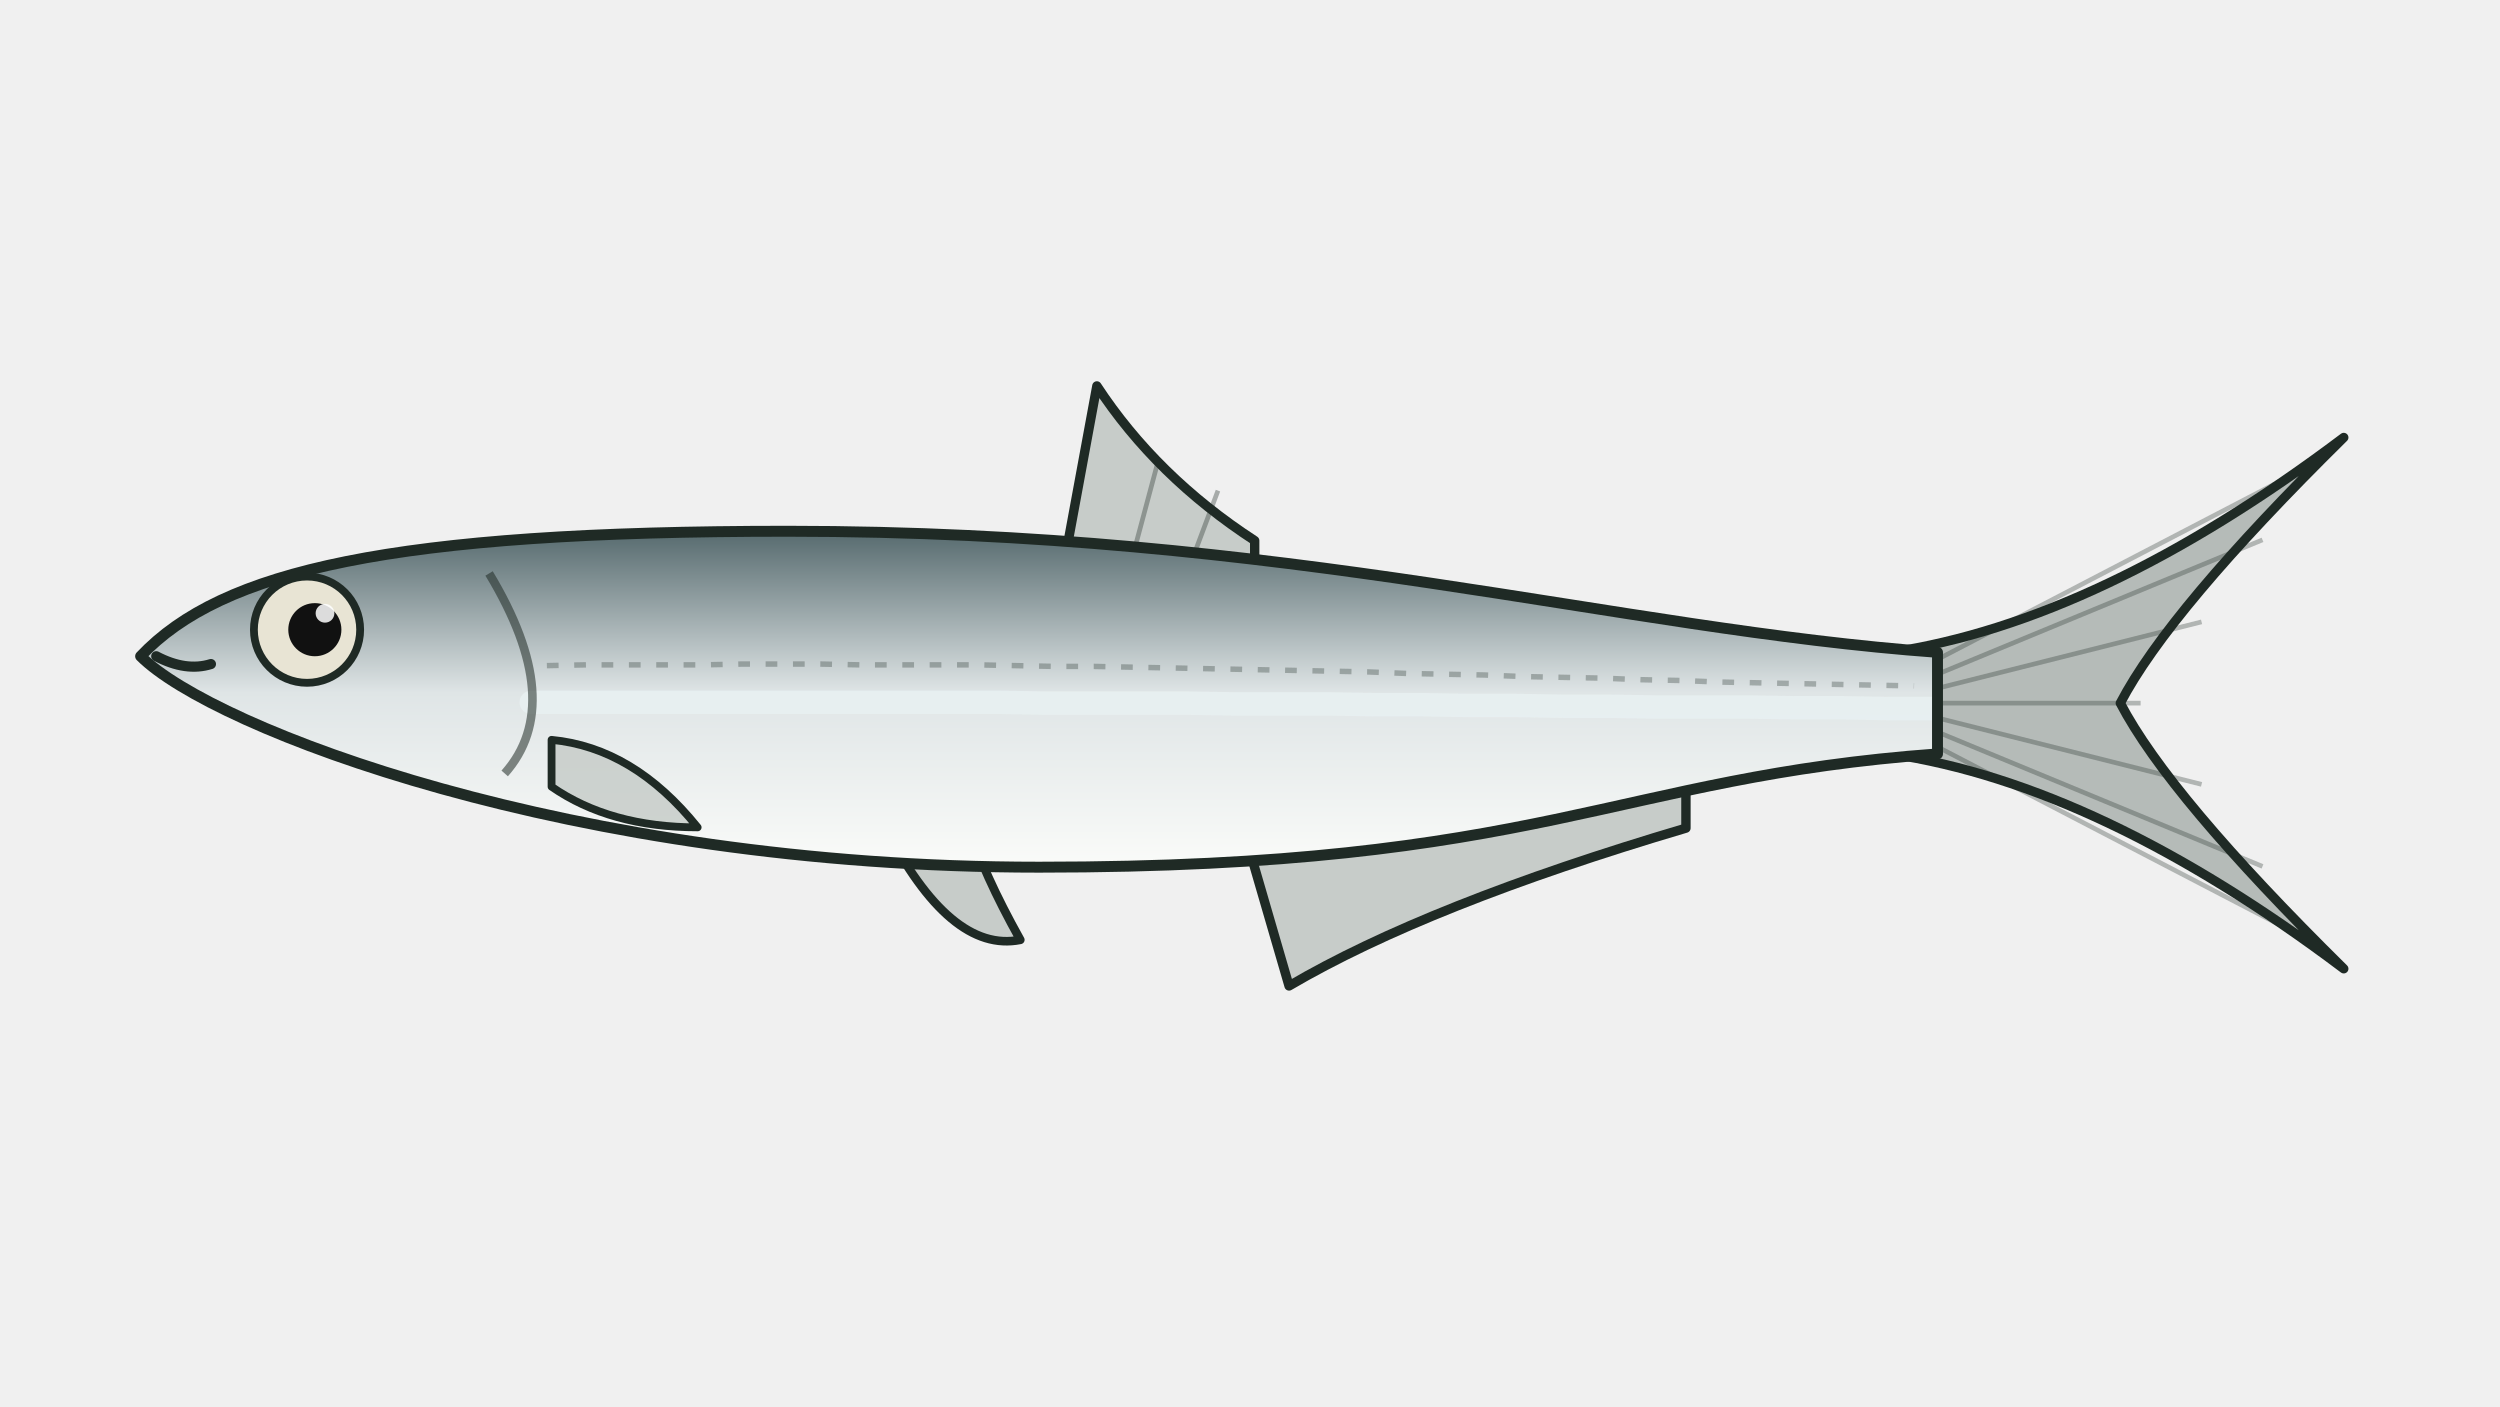
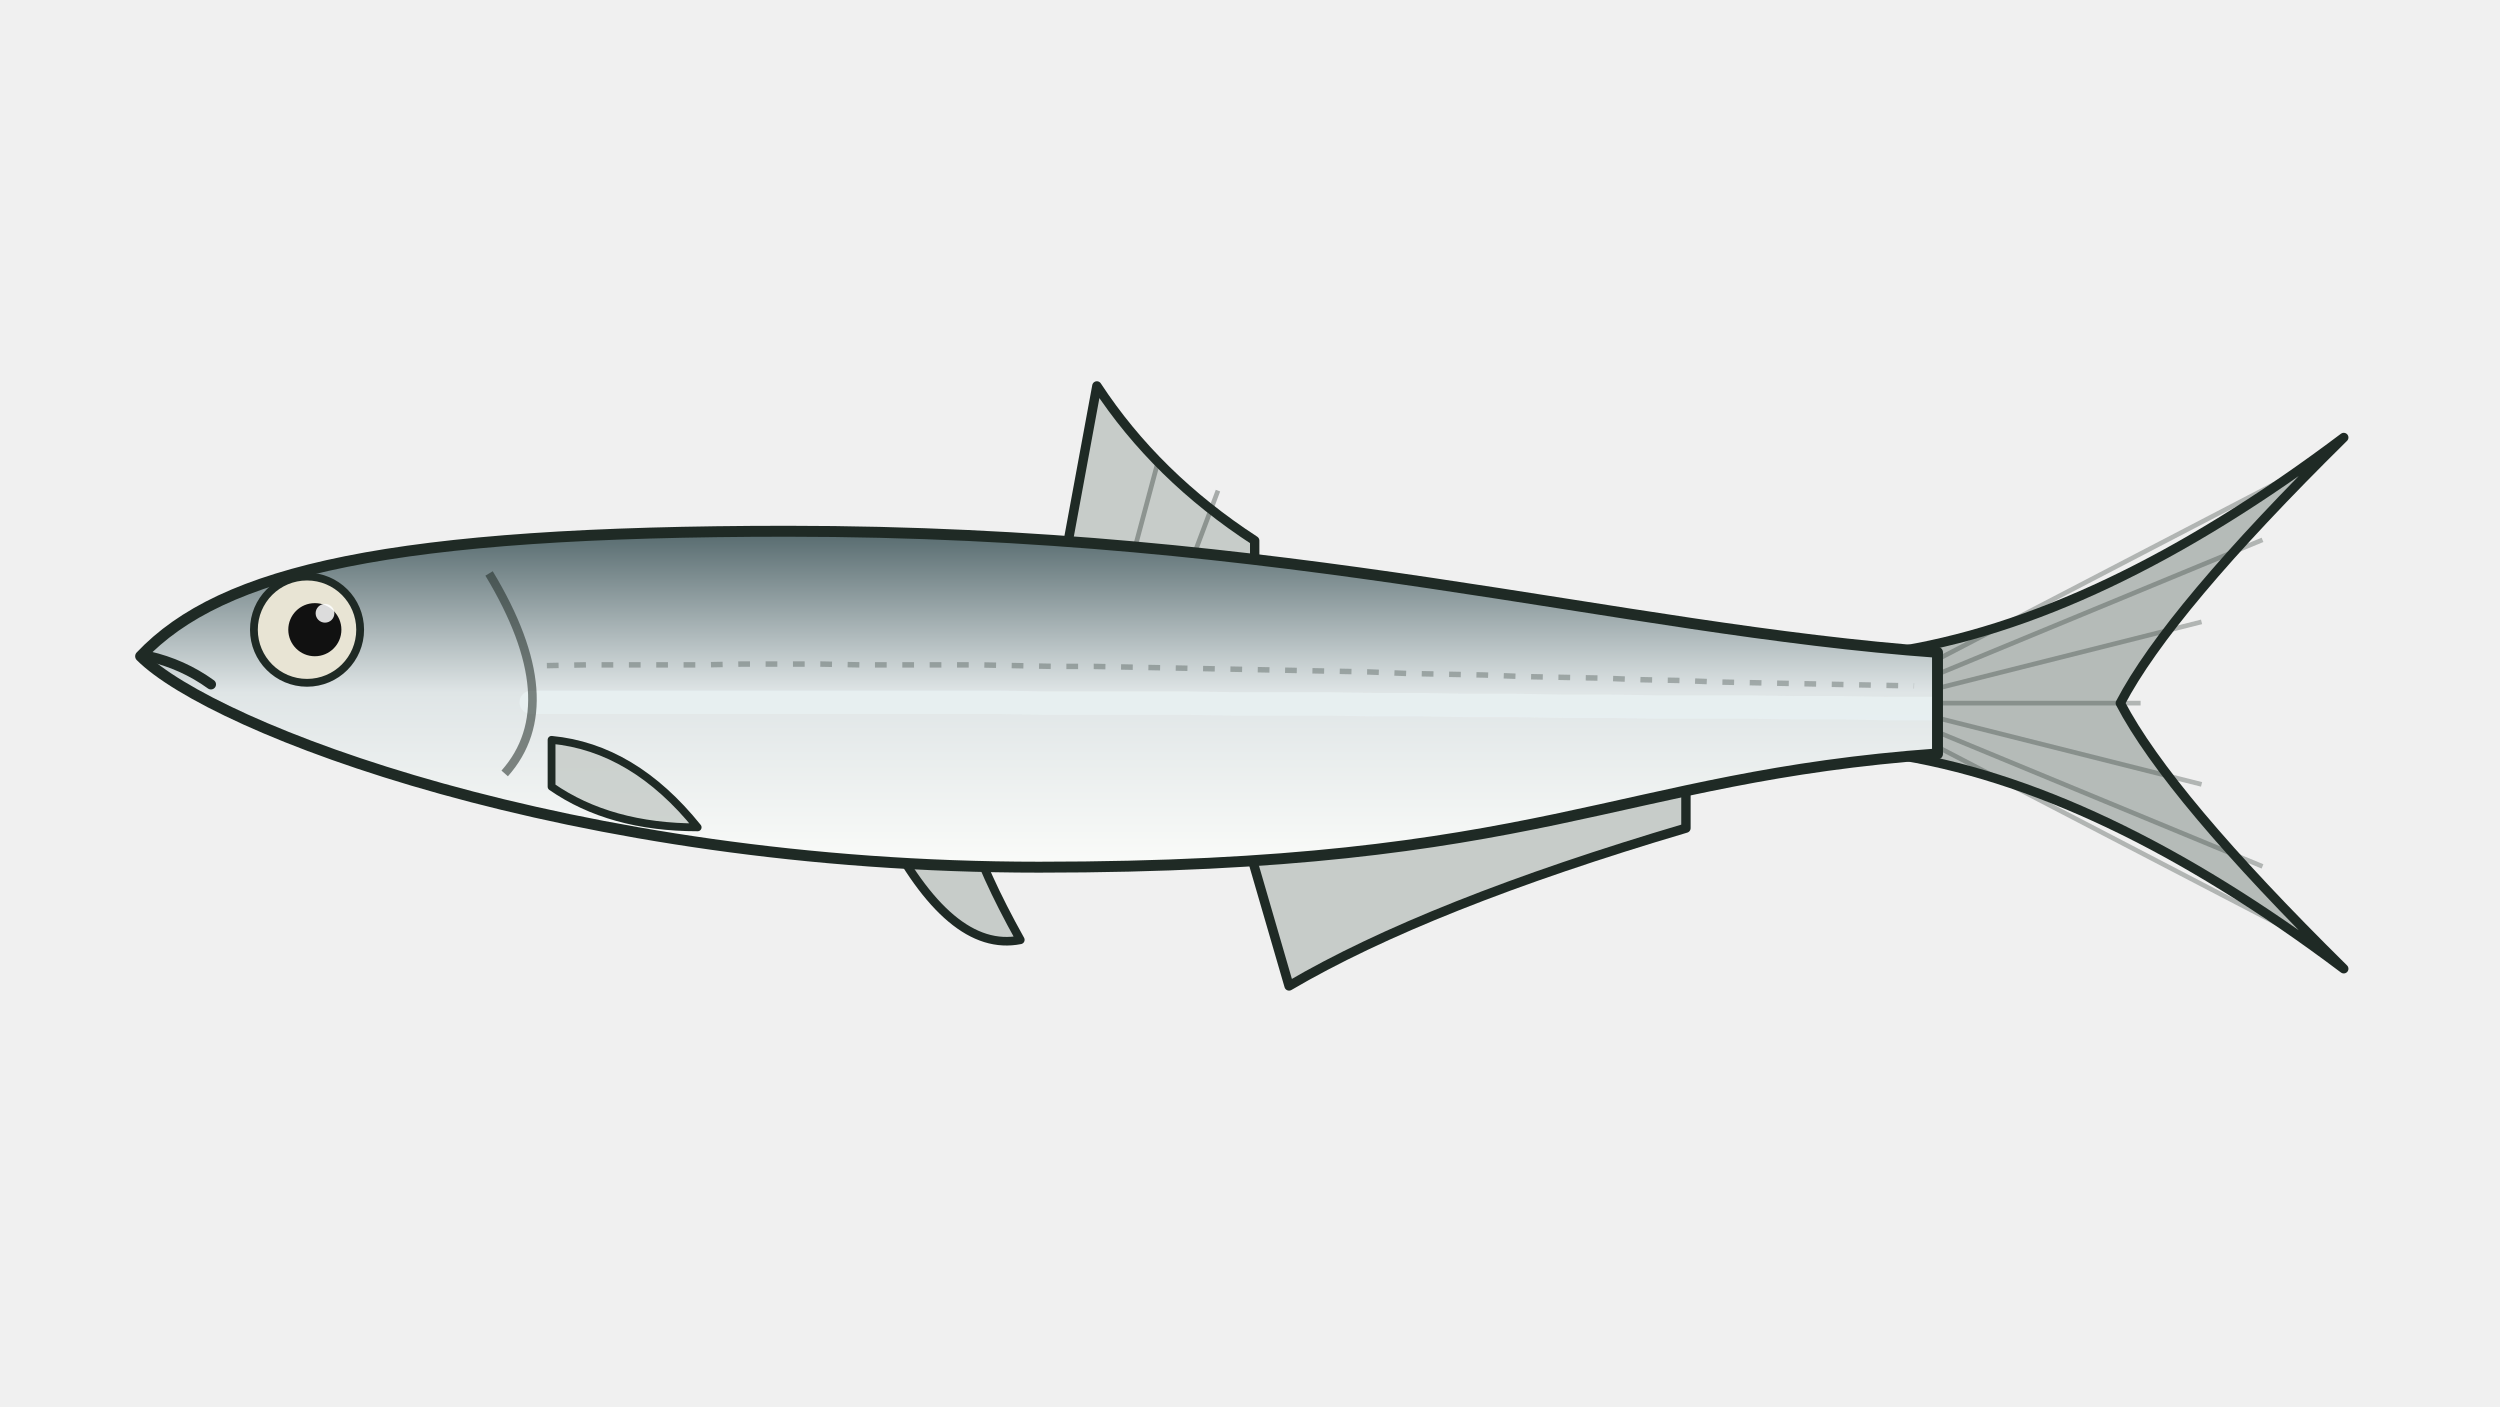
<svg xmlns="http://www.w3.org/2000/svg" viewBox="0 0 320 180" role="img" aria-label="Bleak">
  <defs>
    <linearGradient id="gbleak" x1="0" y1="0" x2="0" y2="1">
      <stop offset="0" stop-color="#566a6e" />
      <stop offset=".48" stop-color="#dfe5e6" />
      <stop offset="1" stop-color="#fafbf9" />
    </linearGradient>
    <clipPath id="cbleak">
      <path d="M18.0 84.0 C28.4 73.0 50.2 68.0 100.8 68.0 C165.2 68.0 206.6 80.5 248.0 83.5 L248.0 96.5 C206.6 99.5 197.4 111.0 133.0 111.0 C73.2 111.0 27.2 93.2 18.0 84.0Z" />
    </clipPath>
  </defs>
  <path d="M242.0 83.5 Q268.8 79.5 300.0 56.0 Q277.6 78.1 271.4 90.0 Q277.6 101.9 300.0 124.0 Q268.8 100.5 242.0 96.5Z" fill="#b5bbb8" stroke="#1f2a25" stroke-width="1.2" stroke-linejoin="round" />
  <line x1="248.0" y1="84.4" x2="297.4" y2="58.7" stroke="#1f2a25" stroke-width=".6" opacity=".3" />
  <line x1="248.0" y1="86.3" x2="289.6" y2="69.1" stroke="#1f2a25" stroke-width=".6" opacity=".3" />
  <line x1="248.0" y1="88.1" x2="281.8" y2="79.6" stroke="#1f2a25" stroke-width=".6" opacity=".3" />
  <line x1="248.0" y1="90.0" x2="274.0" y2="90.0" stroke="#1f2a25" stroke-width=".6" opacity=".3" />
  <line x1="248.0" y1="91.9" x2="281.8" y2="100.4" stroke="#1f2a25" stroke-width=".6" opacity=".3" />
  <line x1="248.0" y1="93.7" x2="289.6" y2="110.9" stroke="#1f2a25" stroke-width=".6" opacity=".3" />
  <line x1="248.0" y1="95.6" x2="297.4" y2="121.3" stroke="#1f2a25" stroke-width=".6" opacity=".3" />
  <path d="M135.6 75.4 L140.4 49.4 Q148.0 61.0 160.6 69.2 L160.6 77.6Z" fill="#c7ccc9" stroke="#1f2a25" stroke-width="1.2" stroke-linejoin="round" />
  <line x1="145.3" y1="70.0" x2="148.3" y2="58.8" stroke="#1f2a25" stroke-width=".6" opacity=".35" />
  <line x1="152.9" y1="70.8" x2="155.9" y2="62.8" stroke="#1f2a25" stroke-width=".6" opacity=".35" />
  <path d="M158.6 104.2 L165.0 126.2 Q182.7 115.8 215.8 106.0 L215.8 95.2Z" fill="#c7ccc9" stroke="#1f2a25" stroke-width="1.2" stroke-linejoin="round" />
  <path d="M113.2 105.7 Q121.6 122.1 130.6 120.3 Q125.8 111.7 124.0 105.7Z" fill="#c7ccc9" stroke="#1f2a25" stroke-width="1.1" stroke-linejoin="round" />
  <path d="M18.0 84.0 C28.4 73.0 50.2 68.0 100.8 68.0 C165.2 68.0 206.6 80.5 248.0 83.5 L248.0 96.5 C206.6 99.5 197.4 111.0 133.0 111.0 C73.2 111.0 27.2 93.2 18.0 84.0Z" fill="url(#gbleak)" />
  <g clip-path="url(#cbleak)">
    <polyline points="68.0,89.9 74.0,89.9 80.0,89.9 86.0,89.9 92.0,89.9 98.0,89.9 104.0,89.9 110.0,89.9 116.0,89.9 122.0,89.9 128.0,89.9 134.0,90.0 140.0,90.0 146.0,90.0 152.0,90.0 158.0,90.1 164.0,90.1 170.0,90.1 176.0,90.2 182.0,90.2 188.0,90.3 194.0,90.3 200.0,90.4 206.0,90.4 212.0,90.5 218.0,90.5 224.0,90.5 230.0,90.6 236.0,90.6 242.0,90.7 248.0,90.7" fill="none" stroke="#e9f1f2" stroke-width="3" stroke-linecap="round" opacity="0.8" />
    <polyline points="70.0,85.2 75.0,85.1 80.0,85.1 85.0,85.1 90.0,85.1 95.0,85.0 100.0,85.0 105.0,85.0 110.0,85.1 115.0,85.1 120.0,85.1 125.0,85.1 130.0,85.2 135.0,85.3 140.0,85.3 145.0,85.4 150.0,85.5 155.0,85.6 160.0,85.7 165.0,85.8 170.0,85.9 175.0,86.0 180.0,86.2 185.0,86.3 190.0,86.4 195.0,86.6 200.0,86.7 205.0,86.8 210.0,87.0 215.0,87.1 220.0,87.3 225.0,87.4 230.0,87.5 235.0,87.6 240.0,87.7 245.0,87.8" fill="none" stroke="#1f2a25" stroke-width=".7" opacity=".3" stroke-dasharray="1.5 2" />
    <path d="M62.6 73.4 Q72.6 90.0 64.6 99.0" fill="none" stroke="#1f2a25" stroke-width="1.1" opacity=".55" />
  </g>
  <path d="M18.0 84.0 C28.4 73.0 50.2 68.0 100.8 68.0 C165.2 68.0 206.6 80.5 248.0 83.5 L248.0 96.5 C206.6 99.5 197.4 111.0 133.0 111.0 C73.2 111.0 27.2 93.2 18.0 84.0Z" fill="none" stroke="#1f2a25" stroke-width="1.4" stroke-linejoin="round" />
  <path d="M70.6 94.7 Q81.1 95.7 89.3 105.9 Q78.1 105.9 70.6 100.7Z" fill="#c7ccc9" fill-opacity=".85" stroke="#1f2a25" stroke-width="1" stroke-linejoin="round" />
-   <path d="M20.0 84.0 Q23.8 86.0 27.0 85.0" fill="none" stroke="#1f2a25" stroke-width="1.3" stroke-linecap="round" />
+   <path d="M19.0 84.0 Q23.4 85.0 27.0 87.6" fill="none" stroke="#1f2a25" stroke-width="1.3" stroke-linecap="round" />
  <circle cx="39.3" cy="80.6" r="6.8" fill="#e8e4d4" stroke="#1f2a25" stroke-width="1" />
  <circle cx="40.3" cy="80.6" r="3.4" fill="#111" />
  <circle cx="41.6" cy="78.5" r="1.2" fill="#fff" opacity=".85" />
</svg>
